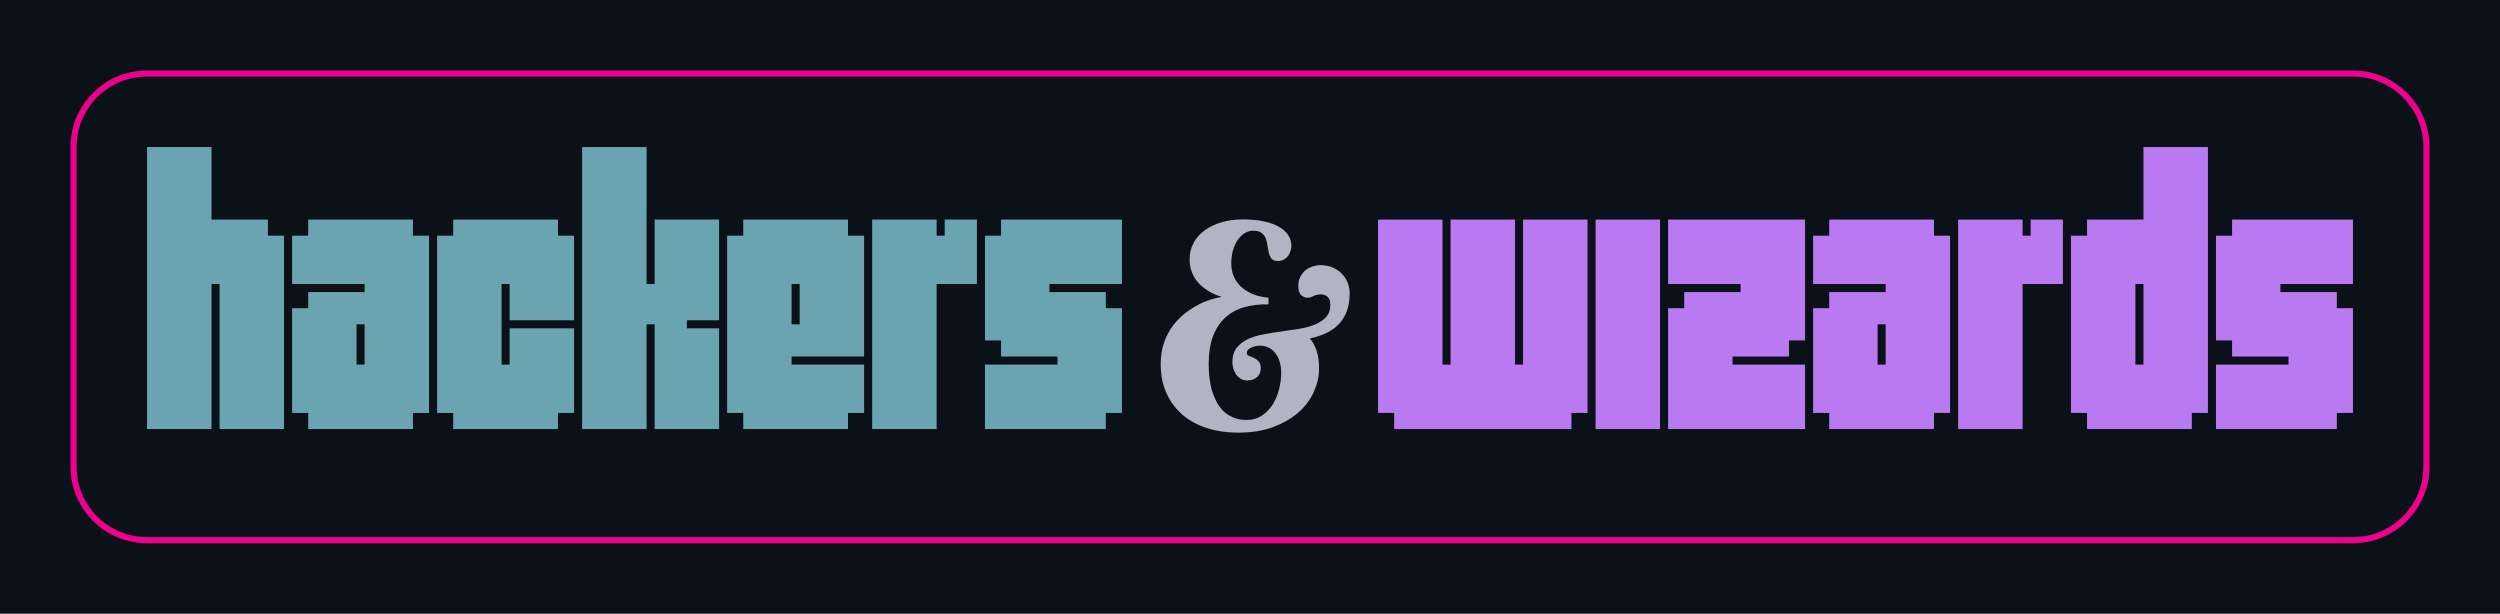
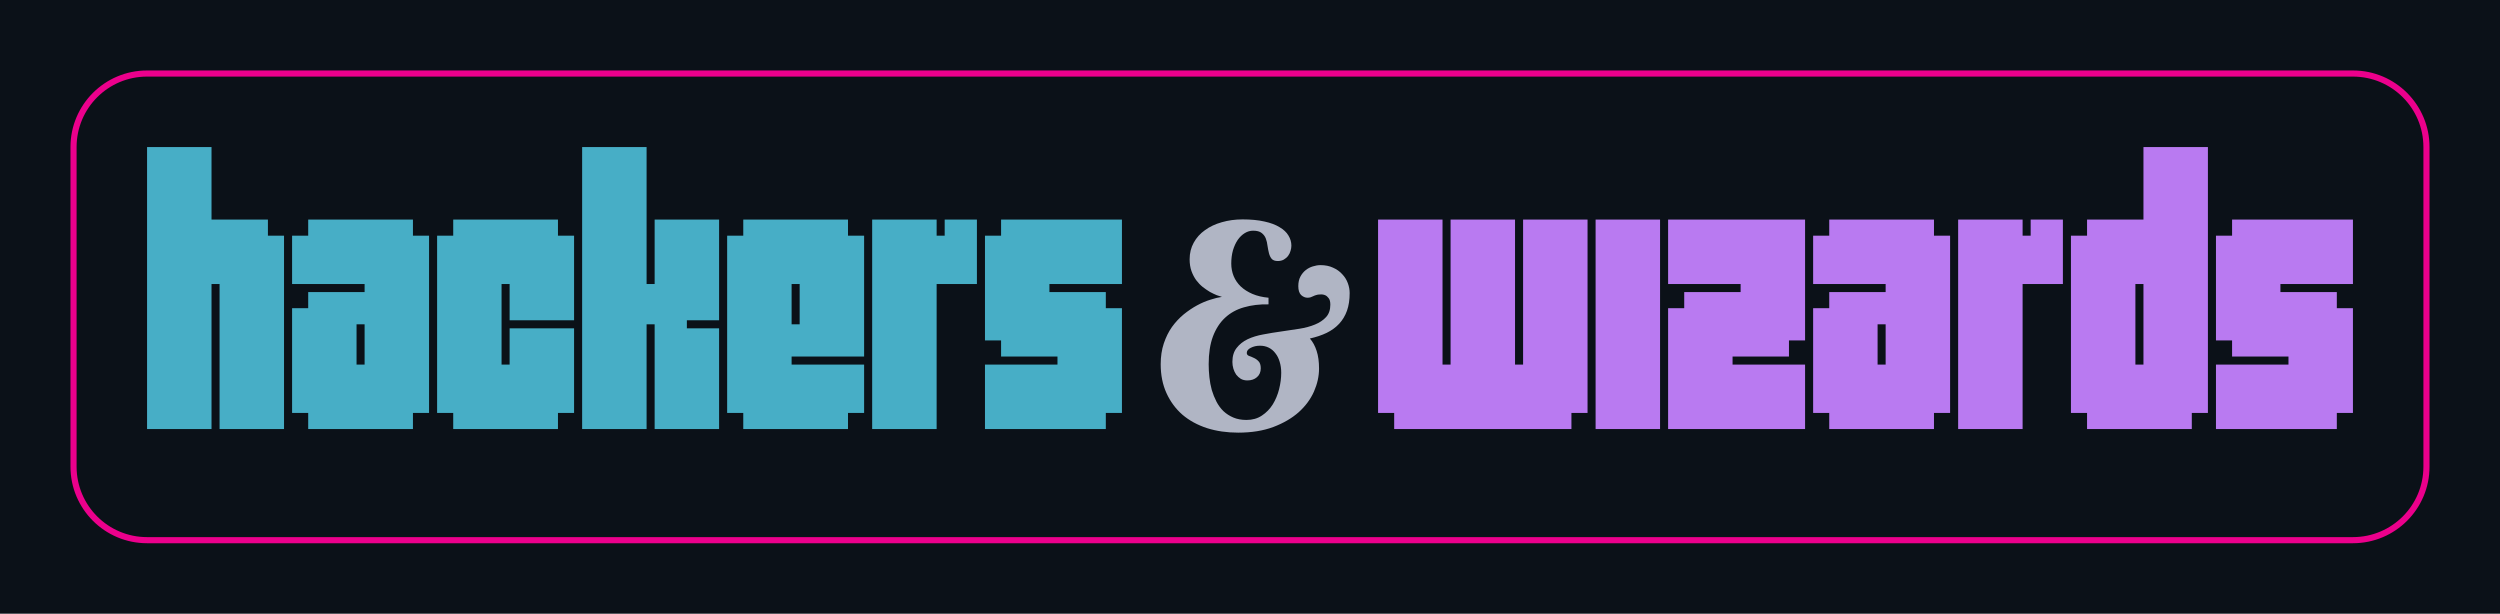
<svg xmlns="http://www.w3.org/2000/svg" width="102mm" height="25.039mm" viewBox="-3 -3 102 25.039">
  <rect x="-3" y="-3" width="102" height="25.039" fill="#0B1118" />
  <svg x="3" y="3" width="90" height="13.039" viewBox="96 96 6571 952" overflow="visible">
-     <g fill="#6AA4B0">
+     <g fill="#47AEC6">
      <path d="M288 312H456V360H504V936H312V504H288V936H96V96H288V312Z" />
      <path fill-rule="evenodd" d="M888 360H936V888H888V936H576V888H528V576H576V528H744V504H528V360H576V312H888V360ZM720 744H744V624H720V744Z" />
      <path d="M1320 360H1368V612H1176V504H1152V744H1176V636H1368V888H1320V936H1008V888H960V360H1008V312H1320V360Z" />
      <path d="M1584 504H1608V312H1800V612H1704V636H1800V936H1608V624H1584V936H1392V96H1584V504Z" />
      <path fill-rule="evenodd" d="M2184 360H2232V720H2016V744H2232V888H2184V936H1872V888H1824V360H1872V312H2184V360ZM2016 624H2040V504H2016V624Z" />
      <path d="M2448 360H2472V312H2568V504H2448V936H2256V312H2448V360Z" />
      <path d="M3000 504H2784V528H2952V576H3000V888H2952V936H2592V744H2808V720H2640V672H2592V360H2640V312H3000V504Z" />
    </g>
    <g transform="translate(2803 -672)">
      <g fill="#B0B5C4" transform="translate(-29 0)">
        <path d="M662.667 1236.57C636.041 1236.01 611.657 1238.96 589.516 1245.4C567.654 1251.57 548.876 1261.94 533.181 1276.51C517.766 1290.81 505.714 1309.44 497.025 1332.43C488.617 1355.13 484.413 1382.6 484.413 1414.83C484.413 1427.44 485.114 1440.33 486.515 1453.51C487.917 1466.68 490.299 1479.43 493.662 1491.76C497.306 1503.81 501.93 1515.31 507.536 1526.24C513.141 1537.17 520.148 1546.7 528.556 1554.82C536.964 1562.67 546.774 1568.98 557.985 1573.74C569.196 1578.51 582.229 1580.89 597.083 1580.89C614.74 1580.89 630.015 1576.55 642.908 1567.86C656.081 1559.17 666.871 1548.1 675.279 1534.64C683.688 1520.91 689.994 1505.78 694.198 1489.24C698.402 1472.42 700.504 1456.17 700.504 1440.47C700.504 1428.42 698.962 1417.49 695.879 1407.68C693.077 1397.87 688.873 1389.46 683.267 1382.46C677.942 1375.17 671.355 1369.56 663.508 1365.64C655.66 1361.72 646.972 1359.75 637.442 1359.75C627.072 1359.75 617.823 1361.86 609.695 1366.06C601.848 1369.98 597.924 1375.03 597.924 1381.19C597.924 1385.4 600.026 1388.34 604.23 1390.02C608.714 1391.42 613.479 1393.39 618.524 1395.91C623.849 1398.15 628.614 1401.51 632.818 1406C637.302 1410.48 639.544 1417.49 639.544 1427.02C639.544 1438.23 635.761 1447.06 628.193 1453.51C620.906 1459.95 611.377 1463.17 599.605 1463.17C592.318 1463.17 585.872 1461.63 580.267 1458.55C574.941 1455.19 570.317 1450.98 566.393 1445.94C562.75 1440.61 559.947 1434.73 557.985 1428.28C556.023 1421.55 555.042 1414.83 555.042 1408.1C555.042 1391 559.246 1377.13 567.654 1366.48C576.062 1355.55 586.993 1346.86 600.446 1340.42C614.18 1333.97 629.735 1329.2 647.112 1326.12C664.769 1322.76 682.707 1319.81 700.924 1317.29C719.142 1314.77 736.939 1312.11 754.316 1309.3C771.974 1306.5 787.529 1302.3 800.982 1296.69C814.715 1291.09 825.786 1283.66 834.194 1274.41C842.603 1265.16 846.807 1252.83 846.807 1237.41C846.807 1228.73 845.125 1222.28 841.762 1218.08C838.679 1213.87 835.175 1210.93 831.251 1209.25C826.487 1207.29 821.302 1206.58 815.696 1207.15C811.492 1207.15 807.849 1207.71 804.766 1208.83C801.683 1209.67 798.74 1210.79 795.937 1212.19C793.415 1213.31 790.752 1214.43 787.949 1215.55C785.146 1216.39 782.063 1216.81 778.7 1216.81C771.974 1216.81 765.667 1214.15 759.782 1208.83C754.176 1203.22 751.374 1194.39 751.374 1182.34C751.374 1171.13 753.476 1161.6 757.68 1153.75C761.884 1145.91 767.209 1139.46 773.655 1134.41C780.102 1129.37 787.108 1125.73 794.676 1123.48C802.523 1120.96 810.091 1119.7 817.378 1119.7C831.672 1119.7 844.144 1122.22 854.794 1127.27C865.725 1132.03 874.834 1138.48 882.121 1146.61C889.688 1154.45 895.294 1163.42 898.938 1173.51C902.581 1183.32 904.403 1193.13 904.403 1202.94C904.403 1222.84 901.74 1240.36 896.415 1255.49C891.09 1270.35 883.382 1283.24 873.292 1294.17C863.203 1305.1 850.73 1314.21 835.876 1321.5C821.302 1328.5 804.625 1334.11 785.847 1338.31C794.536 1348.12 801.262 1360.45 806.027 1375.31C810.792 1389.88 813.174 1407.4 813.174 1427.86C813.174 1450.56 808.129 1473.4 798.039 1496.39C787.949 1519.09 772.814 1539.55 752.635 1557.77C732.455 1575.7 707.23 1590.42 676.961 1601.91C646.972 1613.12 612.078 1618.73 572.279 1618.73C538.646 1618.73 507.676 1614.24 479.368 1605.27C451.061 1596.02 426.677 1582.71 406.217 1565.33C386.037 1547.68 370.202 1526.24 358.71 1501.01C347.219 1475.79 341.474 1447.06 341.474 1414.83C341.474 1392.13 344.557 1371.53 350.723 1353.03C356.889 1334.53 365.017 1318.13 375.106 1303.84C385.477 1289.55 397.108 1277.07 410 1266.42C423.173 1255.77 436.486 1246.8 449.939 1239.52C463.393 1232.23 476.565 1226.62 489.458 1222.7C502.351 1218.5 513.842 1215.69 523.932 1214.29C520.008 1213.17 514.823 1211.49 508.376 1209.25C502.21 1206.72 495.484 1203.5 488.197 1199.58C481.19 1195.37 474.043 1190.47 466.756 1184.86C459.469 1178.98 452.882 1172.11 446.997 1164.26C441.391 1156.42 436.767 1147.45 433.123 1137.36C429.479 1126.99 427.658 1115.36 427.658 1102.46C427.658 1083.96 431.722 1067.43 439.85 1052.85C447.978 1038 459.188 1025.53 473.482 1015.44C487.776 1005.07 504.453 997.22 523.511 991.895C542.85 986.29 563.45 983.487 585.312 983.487C610.536 983.487 632.257 985.589 650.475 989.793C668.693 993.717 683.688 999.322 695.459 1006.61C707.511 1013.62 716.339 1021.88 721.945 1031.41C727.831 1040.94 730.773 1051.03 730.773 1061.68C730.773 1066.73 729.933 1071.91 728.251 1077.24C726.85 1082.56 724.467 1087.47 721.104 1091.95C717.741 1096.44 713.396 1100.22 708.071 1103.3C703.026 1106.11 697 1107.51 689.994 1107.51C681.866 1107.51 675.84 1105.27 671.916 1100.78C668.272 1096.3 665.61 1090.69 663.928 1083.96C662.247 1077.24 660.845 1070.09 659.724 1062.52C658.883 1054.68 657.202 1047.39 654.679 1040.66C652.157 1033.94 647.953 1028.33 642.067 1023.85C636.461 1019.36 628.053 1017.12 616.842 1017.12C608.154 1017.12 599.886 1019.5 592.038 1024.27C584.19 1029.03 577.184 1035.76 571.018 1044.45C565.132 1053.13 560.367 1063.5 556.724 1075.56C553.36 1087.61 551.679 1100.78 551.679 1115.08C551.679 1128.25 554.061 1140.72 558.826 1152.49C563.59 1163.98 570.597 1174.21 579.846 1183.18C589.375 1192.15 601.007 1199.58 614.74 1205.46C628.474 1211.35 644.449 1215.13 662.667 1216.81V1236.57Z" />
      </g>
      <g fill="#B97AF1">
        <path d="M1152 1416H1176V984H1368V1416H1392V984H1584V1560H1536V1608H1008V1560H960V984H1152V1416Z" />
        <path d="M1800 1608H1608V984H1800V1608Z" />
        <path d="M2232 1344H2184V1392H2016V1416H2232V1608H1824V1248H1872V1200H2040V1176H1824V984H2232V1344Z" />
        <path fill-rule="evenodd" d="M2616 1032H2664V1560H2616V1608H2304V1560H2256V1248H2304V1200H2472V1176H2256V1032H2304V984H2616V1032ZM2448 1416H2472V1296H2448V1416Z" />
        <path d="M2880 1032H2904V984H3000V1176H2880V1608H2688V984H2880V1032Z" />
        <path fill-rule="evenodd" d="M3432 1560H3384V1608H3072V1560H3024V1032H3072V984H3240V768H3432V1560ZM3216 1416H3240V1176H3216V1416Z" />
        <path d="M3864 1176H3648V1200H3816V1248H3864V1560H3816V1608H3456V1416H3672V1392H3504V1344H3456V1032H3504V984H3864V1176Z" />
      </g>
    </g>
  </svg>
  <g id="CutContour">
    <rect x="0" y="0" width="96" height="19.039" rx="3" fill="none" stroke="#EC008C" stroke-width="0.25" />
  </g>
</svg>
